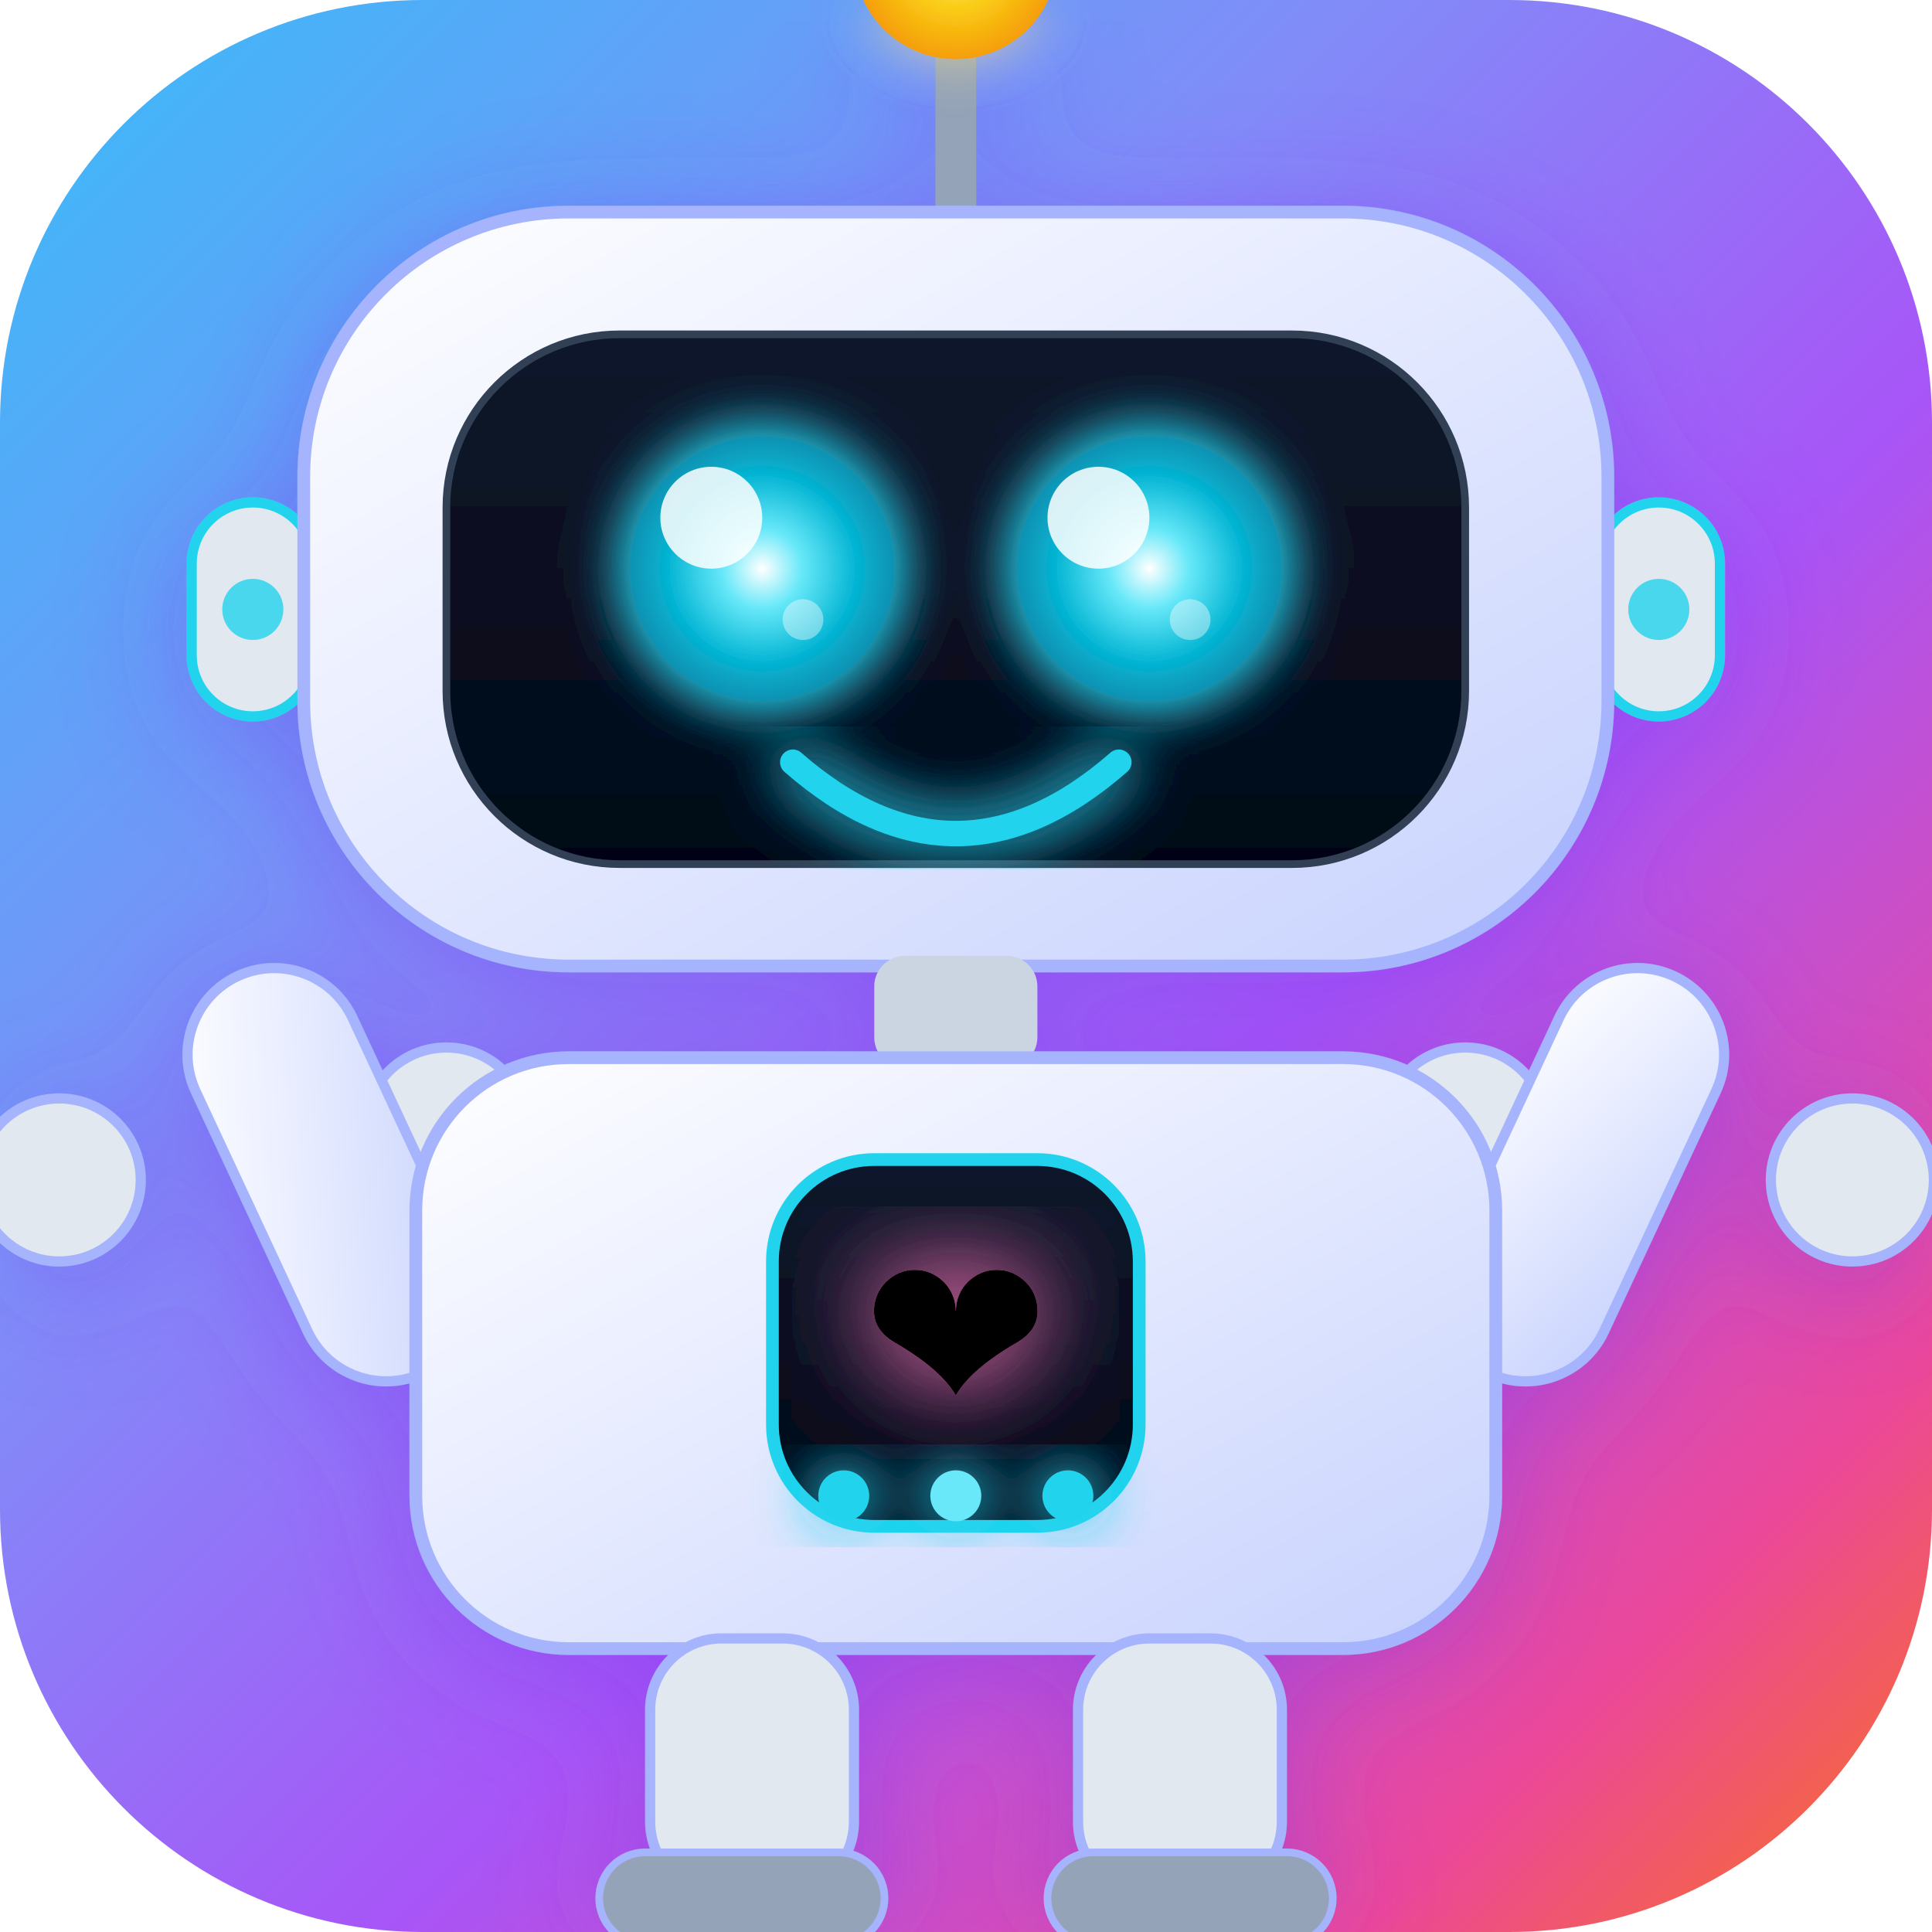
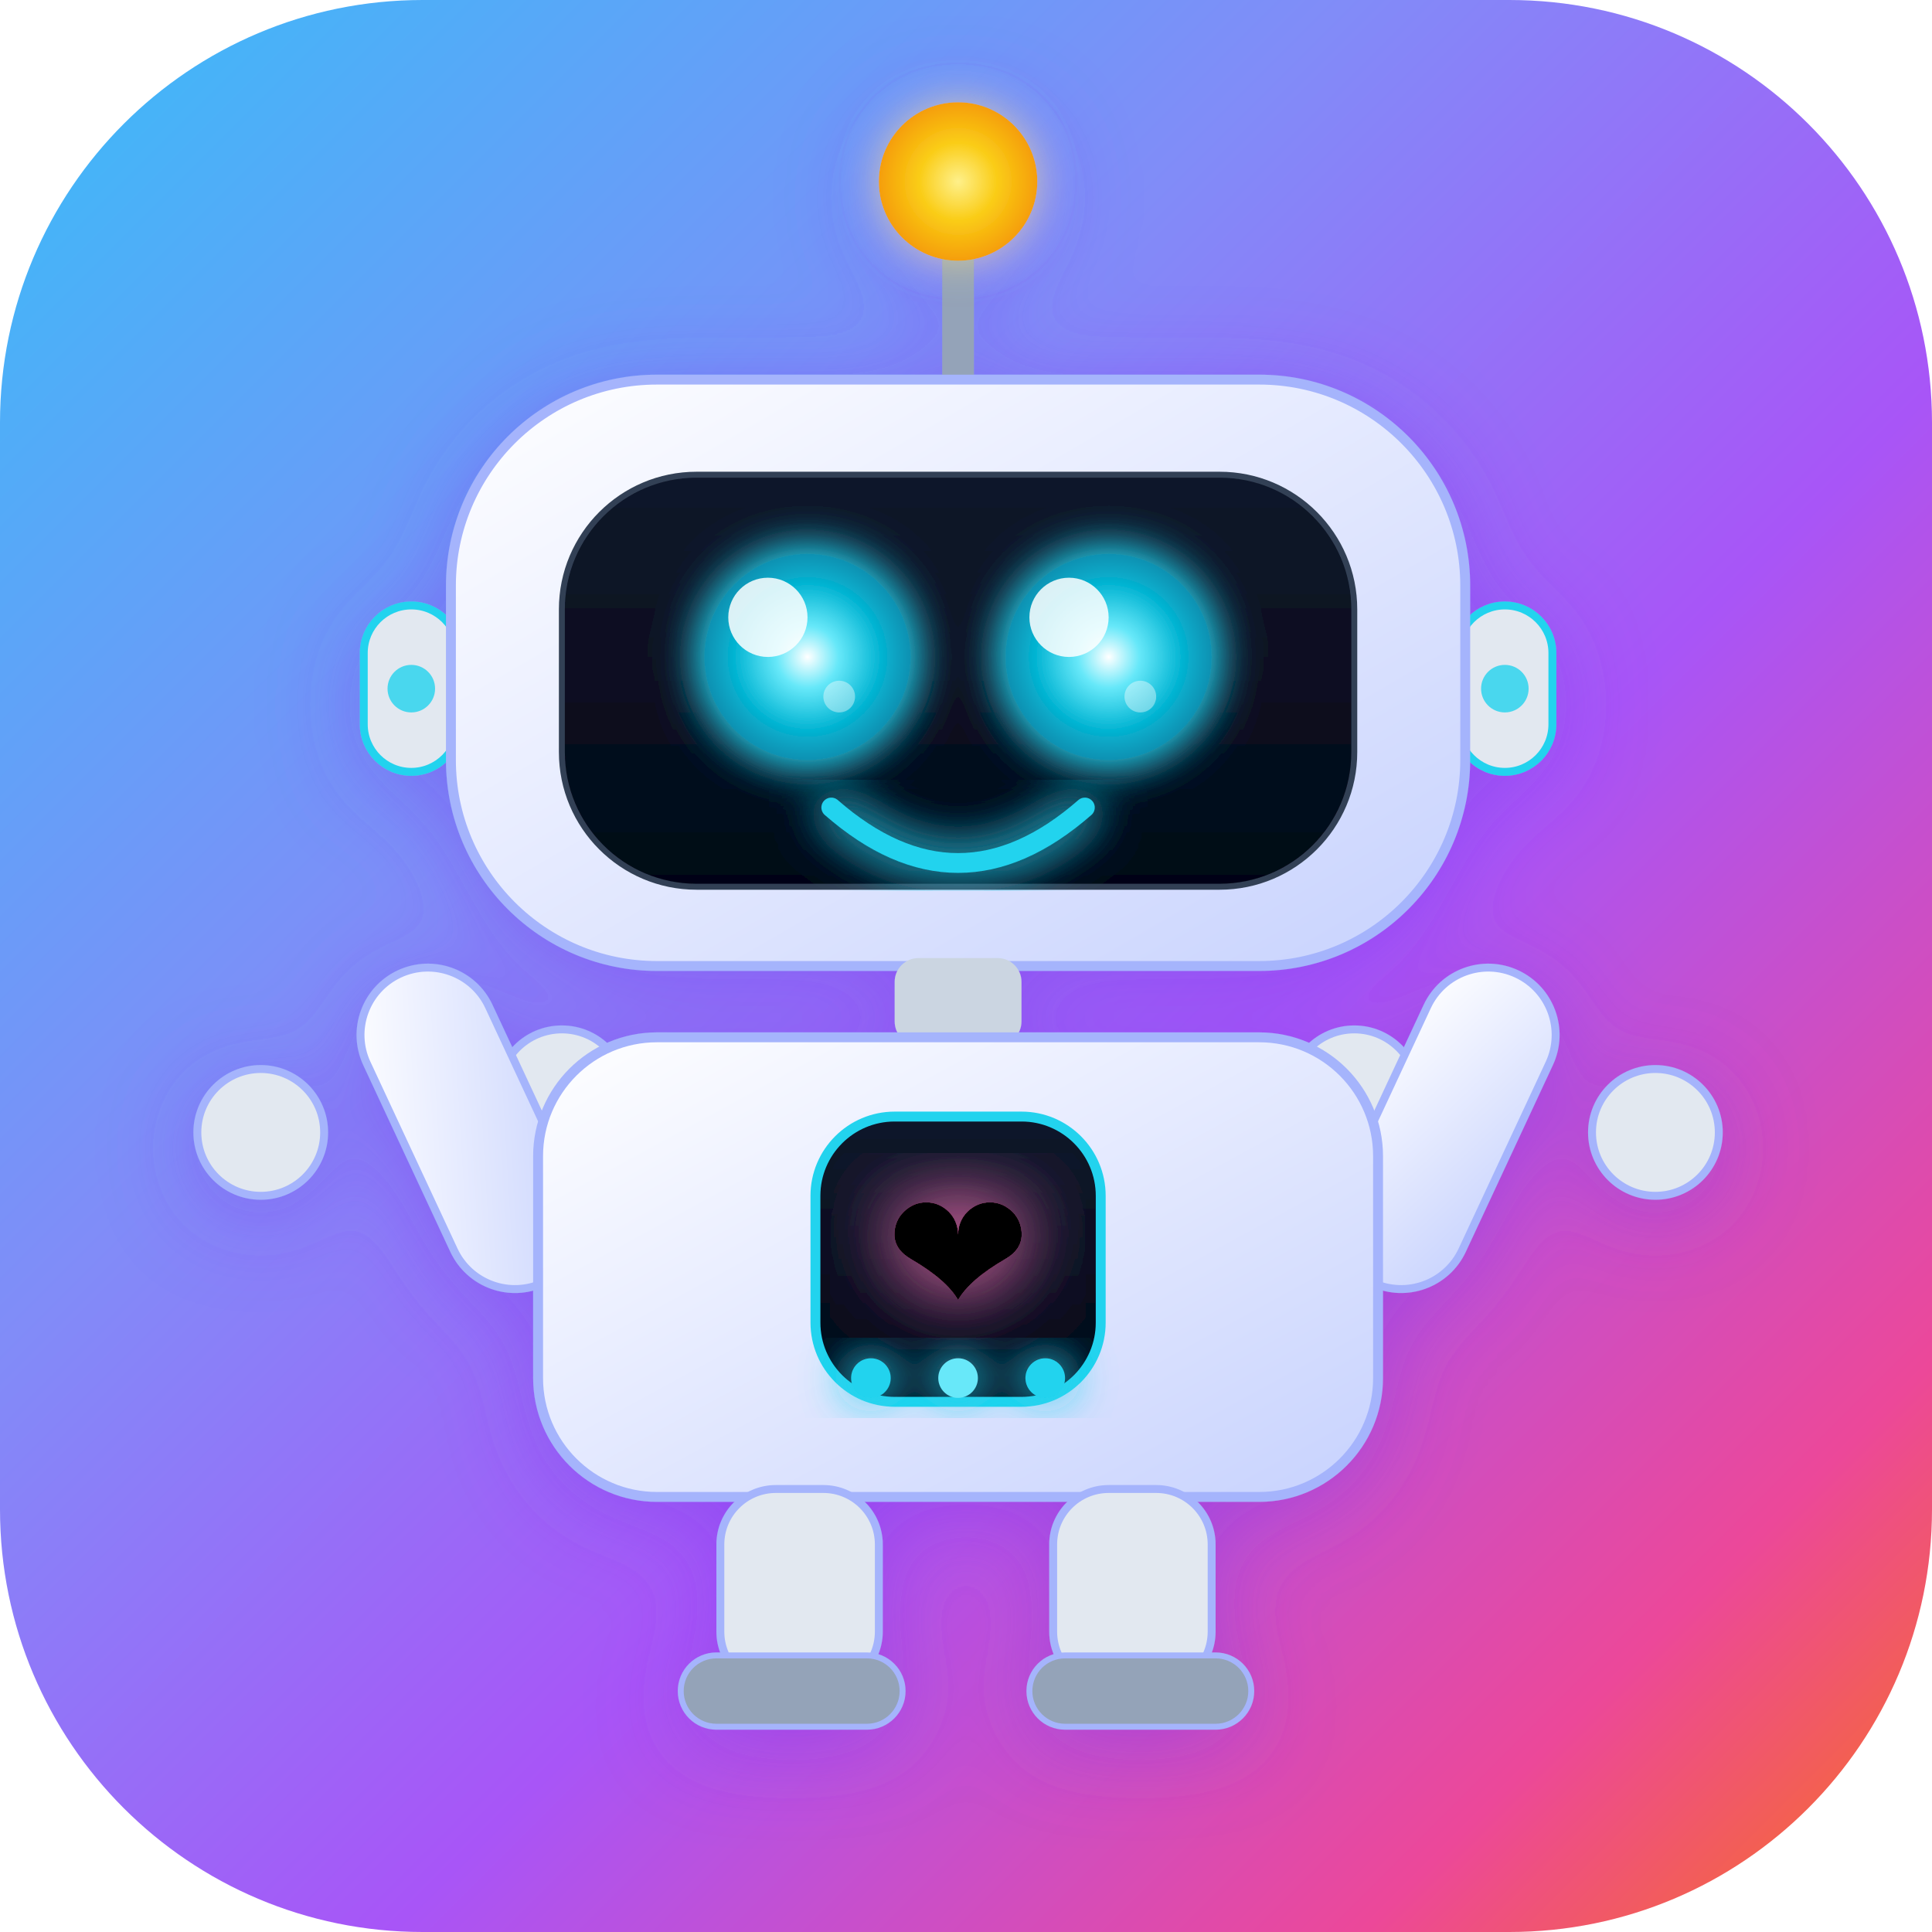
<svg xmlns="http://www.w3.org/2000/svg" viewBox="0 0 512 512" width="512" height="512">
  <defs>
    <linearGradient id="bg" x1="0%" y1="0%" x2="100%" y2="100%">
      <stop offset="0%" style="stop-color:#38bdf8" />
      <stop offset="35%" style="stop-color:#818cf8" />
      <stop offset="60%" style="stop-color:#a855f7" />
      <stop offset="85%" style="stop-color:#ec4899" />
      <stop offset="100%" style="stop-color:#f97316" />
    </linearGradient>
    <linearGradient id="robot" x1="0%" y1="0%" x2="100%" y2="100%">
      <stop offset="0%" style="stop-color:#ffffff" />
      <stop offset="100%" style="stop-color:#c7d2fe" />
    </linearGradient>
    <linearGradient id="screen" x1="0%" y1="0%" x2="0%" y2="100%">
      <stop offset="0%" style="stop-color:#0f172a" />
      <stop offset="100%" style="stop-color:#020617" />
    </linearGradient>
    <radialGradient id="eye" cx="50%" cy="50%" r="50%">
      <stop offset="0%" style="stop-color:#ffffff" />
      <stop offset="30%" style="stop-color:#67e8f9" />
      <stop offset="70%" style="stop-color:#06b6d4" />
      <stop offset="100%" style="stop-color:#0891b2" />
    </radialGradient>
    <radialGradient id="antennaGlow" cx="50%" cy="50%" r="50%">
      <stop offset="0%" style="stop-color:#fef08a" />
      <stop offset="50%" style="stop-color:#facc15" />
      <stop offset="100%" style="stop-color:#f59e0b" />
    </radialGradient>
    <filter id="neonBlue" x="-50%" y="-50%" width="200%" height="200%">
      <feGaussianBlur stdDeviation="6" result="blur" />
      <feFlood flood-color="#22d3ee" flood-opacity="0.9" result="color" />
      <feComposite in="color" in2="blur" operator="in" result="glow" />
      <feMerge>
        <feMergeNode in="glow" />
        <feMergeNode in="glow" />
        <feMergeNode in="SourceGraphic" />
      </feMerge>
    </filter>
    <filter id="neonYellow" x="-30%" y="-30%" width="160%" height="160%">
      <feGaussianBlur stdDeviation="5" result="blur" />
      <feFlood flood-color="#fde68a" flood-opacity="0.6" result="color" />
      <feComposite in="color" in2="blur" operator="in" result="glow" />
      <feMerge>
        <feMergeNode in="glow" />
        <feMergeNode in="SourceGraphic" />
      </feMerge>
    </filter>
    <filter id="neonPink" x="-50%" y="-50%" width="200%" height="200%">
      <feGaussianBlur stdDeviation="10" result="blur" />
      <feFlood flood-color="#f472b6" flood-opacity="0.7" result="color" />
      <feComposite in="color" in2="blur" operator="in" result="glow" />
      <feMerge>
        <feMergeNode in="glow" />
        <feMergeNode in="glow" />
        <feMergeNode in="SourceGraphic" />
      </feMerge>
    </filter>
    <filter id="bigShadow" x="-20%" y="-20%" width="150%" height="150%">
      <feDropShadow dx="0" dy="4" stdDeviation="12" flood-color="#7c3aed" flood-opacity="0.4" />
    </filter>
  </defs>
  <rect width="512" height="512" rx="112" ry="112" fill="url(#bg)" />
-   <g filter="url(#bigShadow)" transform="translate(256,256) scale(1.35) translate(-256,-256)">
+   <g filter="url(#bigShadow)" transform="translate(256,256) scale(1.05) translate(-256,-256)">
    <rect x="250" y="68" width="8" height="44" rx="4" fill="#94a3b8" />
    <g filter="url(#neonYellow)">
      <circle cx="254" cy="58" r="20" fill="url(#antennaGlow)" />
    </g>
    <rect x="104" y="165" width="24" height="42" rx="12" fill="#e2e8f0" stroke="#22d3ee" stroke-width="2" />
    <circle cx="116" cy="186" r="6" fill="#22d3ee" opacity="0.8" />
    <rect x="380" y="165" width="24" height="42" rx="12" fill="#e2e8f0" stroke="#22d3ee" stroke-width="2" />
    <circle cx="392" cy="186" r="6" fill="#22d3ee" opacity="0.8" />
    <rect x="126" y="108" width="256" height="148" rx="52" fill="url(#robot)" stroke="#a5b4fc" stroke-width="2.5" />
    <rect x="154" y="132" width="200" height="104" rx="34" fill="url(#screen)" stroke="#334155" stroke-width="1.5" />
    <g filter="url(#neonBlue)">
      <circle cx="216" cy="178" r="26" fill="url(#eye)" />
      <circle cx="292" cy="178" r="26" fill="url(#eye)" />
    </g>
    <circle cx="206" cy="168" r="10" fill="rgba(255,255,255,0.85)" />
    <circle cx="282" cy="168" r="10" fill="rgba(255,255,255,0.85)" />
    <circle cx="224" cy="188" r="4" fill="rgba(255,255,255,0.4)" />
    <circle cx="300" cy="188" r="4" fill="rgba(255,255,255,0.4)" />
    <g filter="url(#neonBlue)">
      <path d="M222,216 Q254,244 286,216" stroke="#22d3ee" stroke-width="5" fill="none" stroke-linecap="round" />
    </g>
    <rect x="238" y="254" width="32" height="22" rx="6" fill="#cbd5e1" />
    <circle cx="154" cy="288" r="16" fill="#e2e8f0" stroke="#a5b4fc" stroke-width="2" />
    <circle cx="354" cy="288" r="16" fill="#e2e8f0" stroke="#a5b4fc" stroke-width="2" />
    <rect x="96" y="258" width="34" height="86" rx="17" fill="url(#robot)" stroke="#a5b4fc" stroke-width="2" transform="rotate(-25,113,258)" />
    <rect x="378" y="258" width="34" height="86" rx="17" fill="url(#robot)" stroke="#a5b4fc" stroke-width="2" transform="rotate(25,395,258)" />
    <circle cx="78" cy="298" r="16" fill="#e2e8f0" stroke="#a5b4fc" stroke-width="2" />
    <circle cx="430" cy="298" r="16" fill="#e2e8f0" stroke="#a5b4fc" stroke-width="2" />
    <rect x="148" y="274" width="212" height="116" rx="30" fill="url(#robot)" stroke="#a5b4fc" stroke-width="2.5" />
    <rect x="218" y="294" width="72" height="72" rx="20" fill="url(#screen)" stroke="#22d3ee" stroke-width="2.5" />
    <g filter="url(#neonPink)">
      <text x="254" y="344" text-anchor="middle" font-size="44">❤️</text>
    </g>
    <g filter="url(#neonBlue)">
      <circle cx="232" cy="360" r="5" fill="#22d3ee" />
      <circle cx="254" cy="360" r="5" fill="#67e8f9" />
      <circle cx="276" cy="360" r="5" fill="#22d3ee" />
    </g>
    <rect x="194" y="388" width="40" height="50" rx="14" fill="#e2e8f0" stroke="#a5b4fc" stroke-width="2" />
    <rect x="278" y="388" width="40" height="50" rx="14" fill="#e2e8f0" stroke="#a5b4fc" stroke-width="2" />
    <rect x="184" y="430" width="56" height="18" rx="9" fill="#94a3b8" stroke="#a5b4fc" stroke-width="1.5" />
    <rect x="272" y="430" width="56" height="18" rx="9" fill="#94a3b8" stroke="#a5b4fc" stroke-width="1.5" />
  </g>
</svg>
